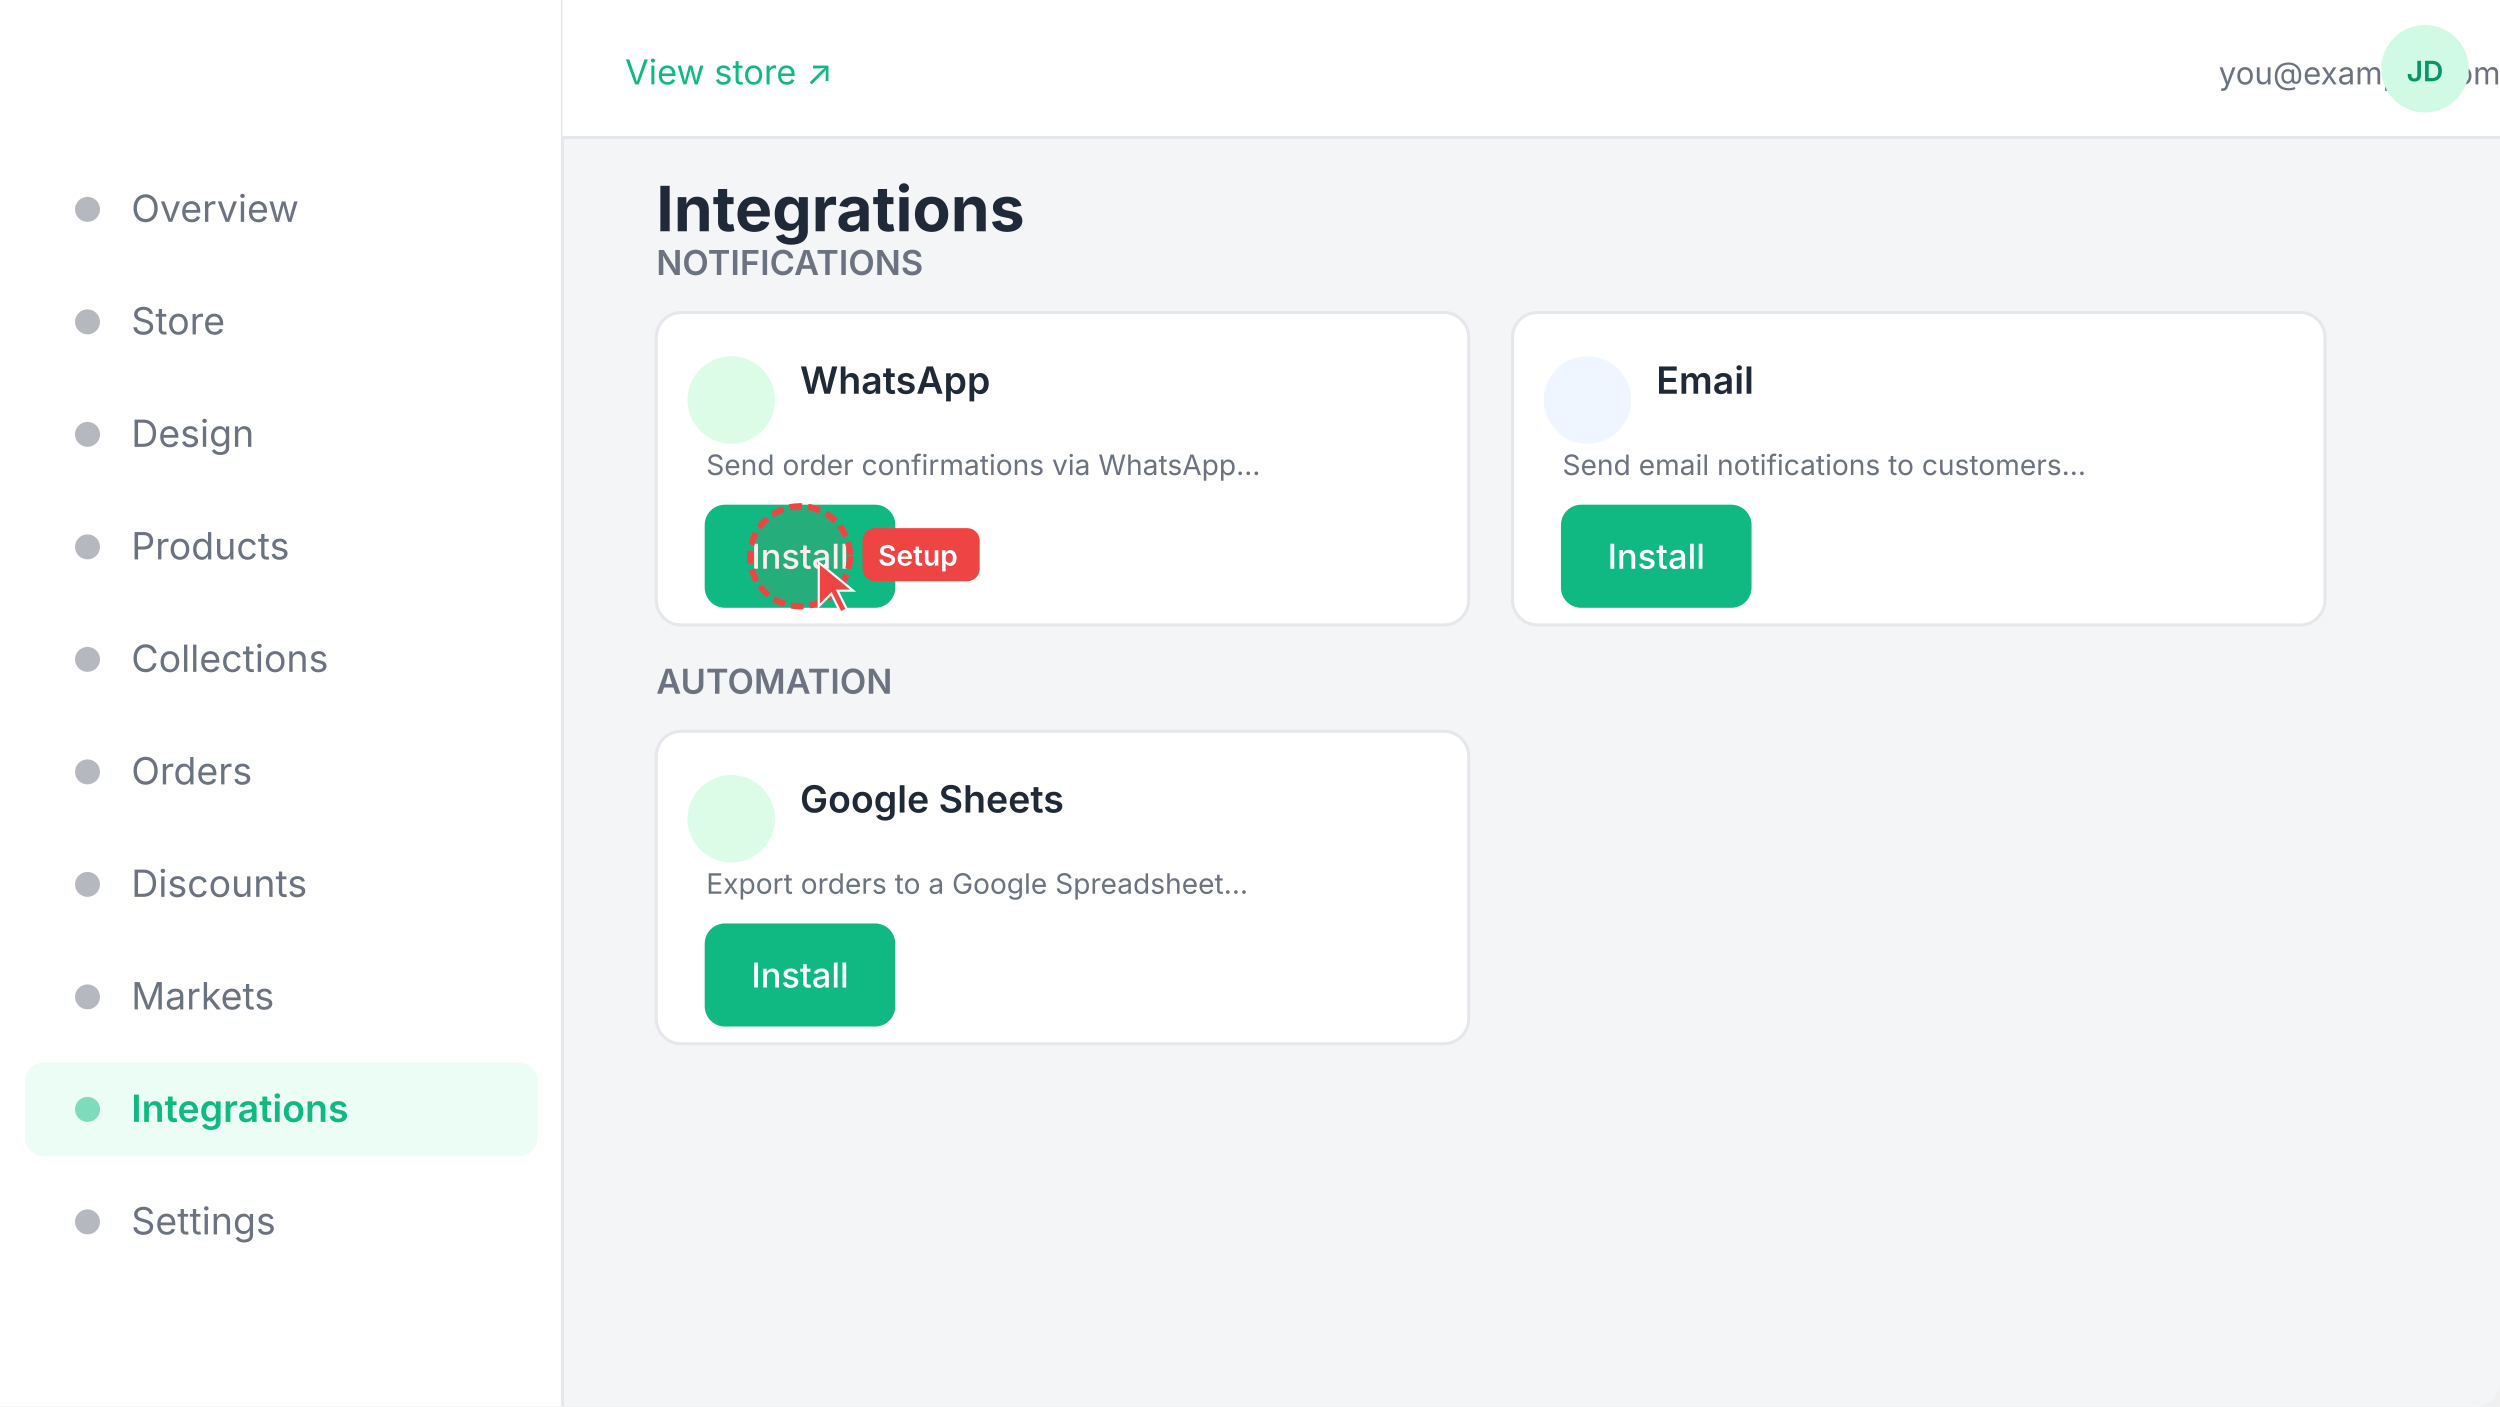
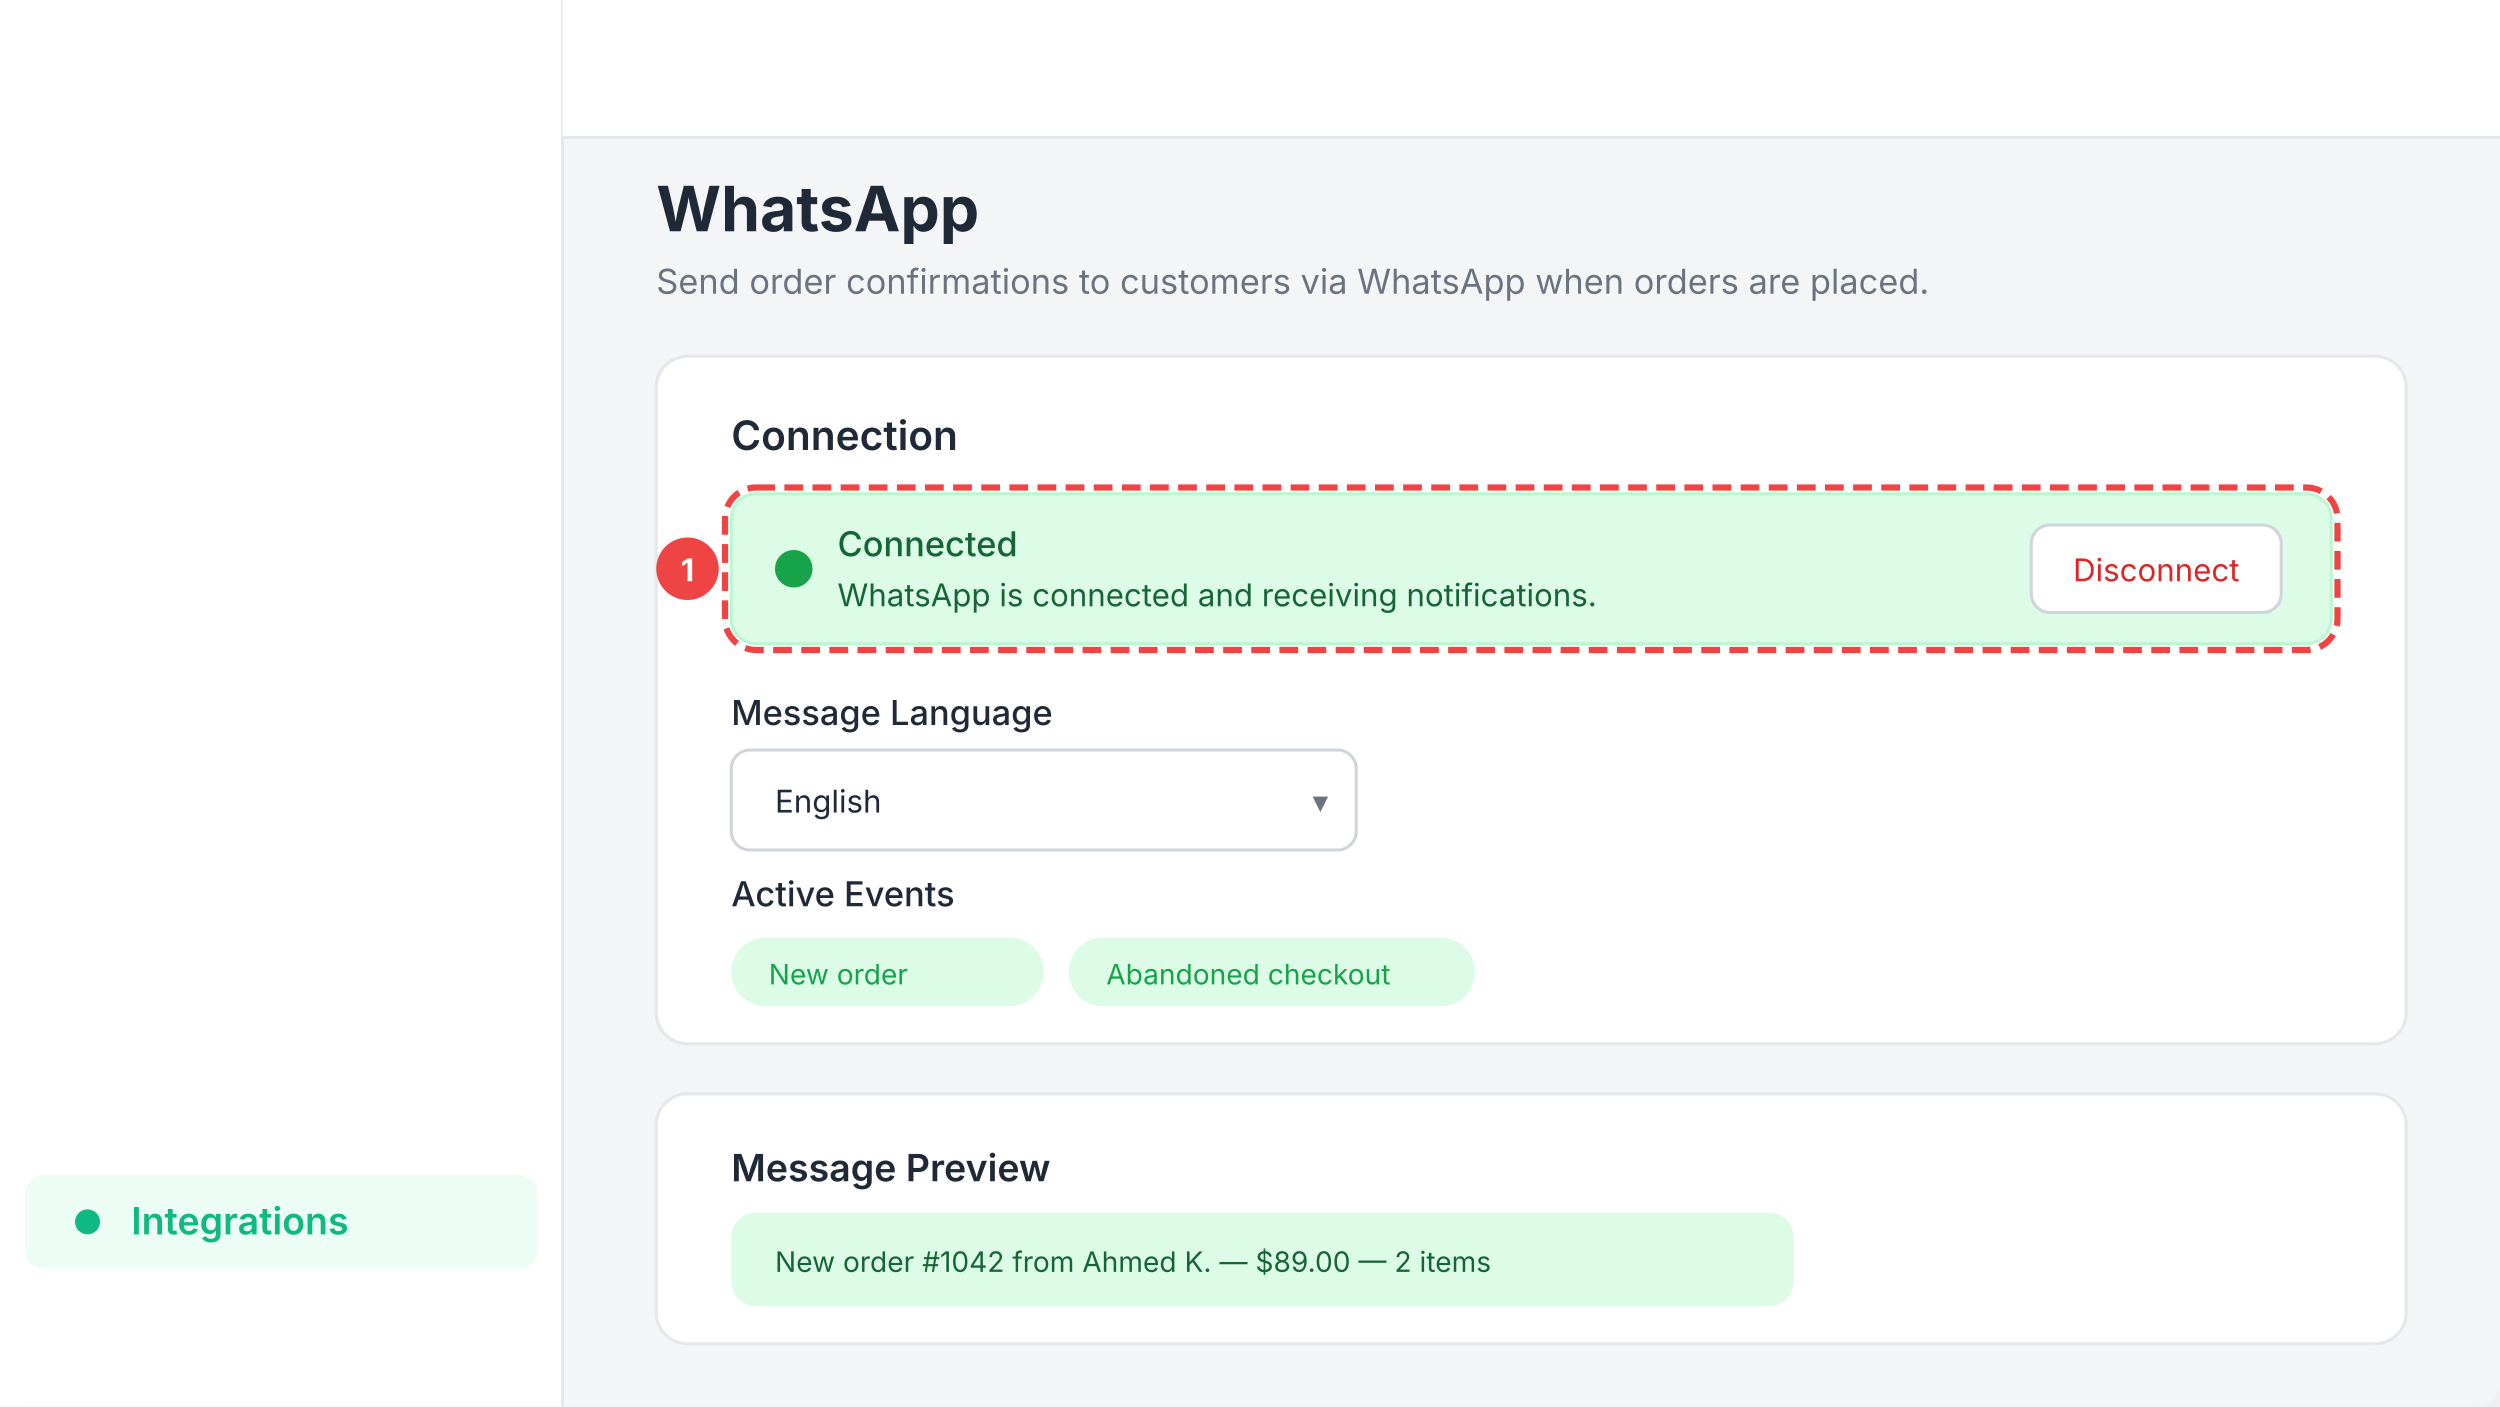
<svg xmlns="http://www.w3.org/2000/svg" viewBox="0 0 800 450" width="800" height="450">
  <defs>
-     <style>
-     text { font-family: -apple-system, BlinkMacSystemFont, 'Segoe UI', sans-serif; }
-   </style>
+     <style>text { font-family: -apple-system, BlinkMacSystemFont, 'Segoe UI', sans-serif; }</style>
  </defs>
  <rect width="800" height="450" fill="#f4f5f7" rx="8" />
-   <rect x="0" y="0" width="180" height="450" fill="#ffffff" rx="0" />
-   <line x1="180" y1="0" x2="180" y2="450" stroke="#e5e7eb" stroke-width="1" />
-   <circle cx="28" cy="67" r="4" fill="#6b7280" opacity="0.5" />
-   <text x="42" y="71" font-size="12" fill="#6b7280" font-weight="400">Overview</text>
-   <circle cx="28" cy="103" r="4" fill="#6b7280" opacity="0.5" />
-   <text x="42" y="107" font-size="12" fill="#6b7280" font-weight="400">Store</text>
-   <circle cx="28" cy="139" r="4" fill="#6b7280" opacity="0.5" />
-   <text x="42" y="143" font-size="12" fill="#6b7280" font-weight="400">Design</text>
-   <circle cx="28" cy="175" r="4" fill="#6b7280" opacity="0.5" />
-   <text x="42" y="179" font-size="12" fill="#6b7280" font-weight="400">Products</text>
-   <circle cx="28" cy="211" r="4" fill="#6b7280" opacity="0.5" />
-   <text x="42" y="215" font-size="12" fill="#6b7280" font-weight="400">Collections</text>
-   <circle cx="28" cy="247" r="4" fill="#6b7280" opacity="0.5" />
-   <text x="42" y="251" font-size="12" fill="#6b7280" font-weight="400">Orders</text>
-   <circle cx="28" cy="283" r="4" fill="#6b7280" opacity="0.5" />
-   <text x="42" y="287" font-size="12" fill="#6b7280" font-weight="400">Discounts</text>
-   <circle cx="28" cy="319" r="4" fill="#6b7280" opacity="0.5" />
-   <text x="42" y="323" font-size="12" fill="#6b7280" font-weight="400">Markets</text>
-   <rect x="8" y="340" width="164" height="30" rx="6" fill="#ecfdf5" />
-   <circle cx="28" cy="355" r="4" fill="#10b981" opacity="0.5" />
-   <text x="42" y="359" font-size="12" fill="#10b981" font-weight="600">Integrations</text>
-   <circle cx="28" cy="391" r="4" fill="#6b7280" opacity="0.5" />
-   <text x="42" y="395" font-size="12" fill="#6b7280" font-weight="400">Settings</text>
+   <rect x="0" y="0" width="180" height="450" fill="#ffffff" />
+   <line x1="180" y1="0" x2="180" y2="450" stroke="#e5e7eb" />
+   <rect x="8" y="376" width="164" height="30" rx="6" fill="#ecfdf5" />
+   <circle cx="28" cy="391" r="4" fill="#10b981" />
+   <text x="42" y="395" font-size="12" fill="#10b981" font-weight="600">Integrations</text>
  <rect x="180" y="0" width="620" height="44" fill="#ffffff" />
-   <line x1="180" y1="44" x2="800" y2="44" stroke="#e5e7eb" stroke-width="1" />
-   <text x="200" y="27" font-size="11" fill="#10b981">View store ↗</text>
-   <text x="710" y="27" font-size="10" fill="#6b7280">you@example.com</text>
-   <circle cx="776" cy="22" r="14" fill="#d1fae5" />
-   <text x="776" y="26" font-size="9" fill="#059669" text-anchor="middle" font-weight="600">JD</text>
-   <text x="210" y="74" font-size="20" font-weight="700" fill="#1f2937">Integrations</text>
-   <text x="210" y="88" font-size="11" font-weight="600" fill="#6b7280">NOTIFICATIONS</text>
-   <rect x="210" y="100" width="260" height="100" rx="8" fill="#ffffff" stroke="#e5e7eb" stroke-width="1" />
-   <circle cx="234" cy="128" r="14" fill="#dcfce7" />
-   <text x="256" y="126" font-size="12" font-weight="600" fill="#1f2937">WhatsApp</text>
-   <text x="226" y="152" font-size="9" fill="#6b7280">Send order confirmations via WhatsApp...</text>
-   <rect x="226" y="162" width="60" height="32" rx="6" fill="#10b981" stroke="#10b981" stroke-width="1" />
-   <text x="256" y="182" font-size="11" fill="#ffffff" text-anchor="middle" font-weight="500">Install</text>
-   <rect x="484" y="100" width="260" height="100" rx="8" fill="#ffffff" stroke="#e5e7eb" stroke-width="1" />
-   <circle cx="508" cy="128" r="14" fill="#eff6ff" />
-   <text x="530" y="126" font-size="12" font-weight="600" fill="#1f2937">Email</text>
-   <text x="500" y="152" font-size="9" fill="#6b7280">Send email notifications to customers...</text>
-   <rect x="500" y="162" width="60" height="32" rx="6" fill="#10b981" stroke="#10b981" stroke-width="1" />
-   <text x="530" y="182" font-size="11" fill="#ffffff" text-anchor="middle" font-weight="500">Install</text>
-   <text x="210" y="222" font-size="11" font-weight="600" fill="#6b7280">AUTOMATION</text>
-   <rect x="210" y="234" width="260" height="100" rx="8" fill="#ffffff" stroke="#e5e7eb" stroke-width="1" />
-   <circle cx="234" cy="262" r="14" fill="#dcfce7" />
-   <text x="256" y="260" font-size="12" font-weight="600" fill="#1f2937">Google Sheets</text>
-   <text x="226" y="286" font-size="9" fill="#6b7280">Export orders to a Google Spreadsheet...</text>
-   <rect x="226" y="296" width="60" height="32" rx="6" fill="#10b981" stroke="#10b981" stroke-width="1" />
-   <text x="256" y="316" font-size="11" fill="#ffffff" text-anchor="middle" font-weight="500">Install</text>
+   <line x1="180" y1="44" x2="800" y2="44" stroke="#e5e7eb" />
+   <text x="210" y="74" font-size="20" font-weight="700" fill="#1f2937">WhatsApp</text>
+   <text x="210" y="94" font-size="11" fill="#6b7280">Send order confirmations to customers via WhatsApp when orders are placed.</text>
+   <rect x="210" y="114" width="560" height="220" rx="10" fill="#ffffff" stroke="#e5e7eb" />
+   <text x="234" y="144" font-size="13" font-weight="600" fill="#1f2937">Connection</text>
+   <rect x="234" y="158" width="512" height="48" rx="8" fill="#dcfce7" stroke="#bbf7d0" />
+   <circle cx="254" cy="182" r="6" fill="#16a34a" />
+   <text x="268" y="178" font-size="11" fill="#166534" font-weight="500">Connected</text>
+   <text x="268" y="194" font-size="10" fill="#166534">WhatsApp is connected and receiving notifications.</text>
+   <rect x="650" y="168" width="80" height="28" rx="6" fill="#ffffff" stroke="#d1d5db" />
+   <text x="690" y="186" font-size="10" fill="#dc2626" text-anchor="middle">Disconnect</text>
+   <text x="234" y="232" font-size="11" font-weight="500" fill="#1f2937">Message Language</text>
+   <rect x="234" y="240" width="200" height="32" rx="6" fill="#ffffff" stroke="#d1d5db" />
+   <text x="248" y="260" font-size="10" fill="#1f2937">English</text>
+   <text x="420" y="260" font-size="10" fill="#6b7280">▾</text>
+   <text x="234" y="290" font-size="11" font-weight="500" fill="#1f2937">Active Events</text>
+   <rect x="234" y="300" width="100" height="22" rx="11" fill="#dcfce7" />
+   <text x="246" y="315" font-size="9" fill="#16a34a">New order</text>
+   <rect x="342" y="300" width="130" height="22" rx="11" fill="#dcfce7" />
+   <text x="354" y="315" font-size="9" fill="#16a34a">Abandoned checkout</text>
+   <rect x="210" y="350" width="560" height="80" rx="10" fill="#ffffff" stroke="#e5e7eb" />
+   <text x="234" y="378" font-size="12" font-weight="600" fill="#1f2937">Message Preview</text>
+   <rect x="234" y="388" width="340" height="30" rx="8" fill="#dcfce7" />
+   <text x="248" y="407" font-size="9" fill="#166534">New order #1042 from Ahmed K. — $89.00 — 2 items</text>
  <g class="doc-annotations">
-     <circle cx="256" cy="178" r="16" fill="#ef4444" opacity="0.10" />
-     <circle cx="256" cy="178" r="16" fill="none" stroke="#ef4444" stroke-width="2" stroke-dasharray="4 2" />
-     <g transform="translate(262, 180)">
-       <path d="M0,0 L0,14 L4,10 L7,16 L9,15 L6,9 L11,9 Z" fill="#ef4444" stroke="#fff" stroke-width="0.7" />
-     </g>
-     <rect x="276" y="169" width="37.5" height="17" rx="4" fill="#ef4444" />
-     <text x="281" y="181" font-size="9" fill="#fff" font-weight="600">Setup</text>
+     <circle cx="220" cy="182" r="10" fill="#ef4444" />
+     <text x="220" y="186" font-size="10" fill="#fff" text-anchor="middle" font-weight="700">1</text>
+     <rect x="232" y="156" width="516" height="52" fill="none" stroke="#ef4444" stroke-width="2" stroke-dasharray="6 3" rx="10" />
  </g>
</svg>
